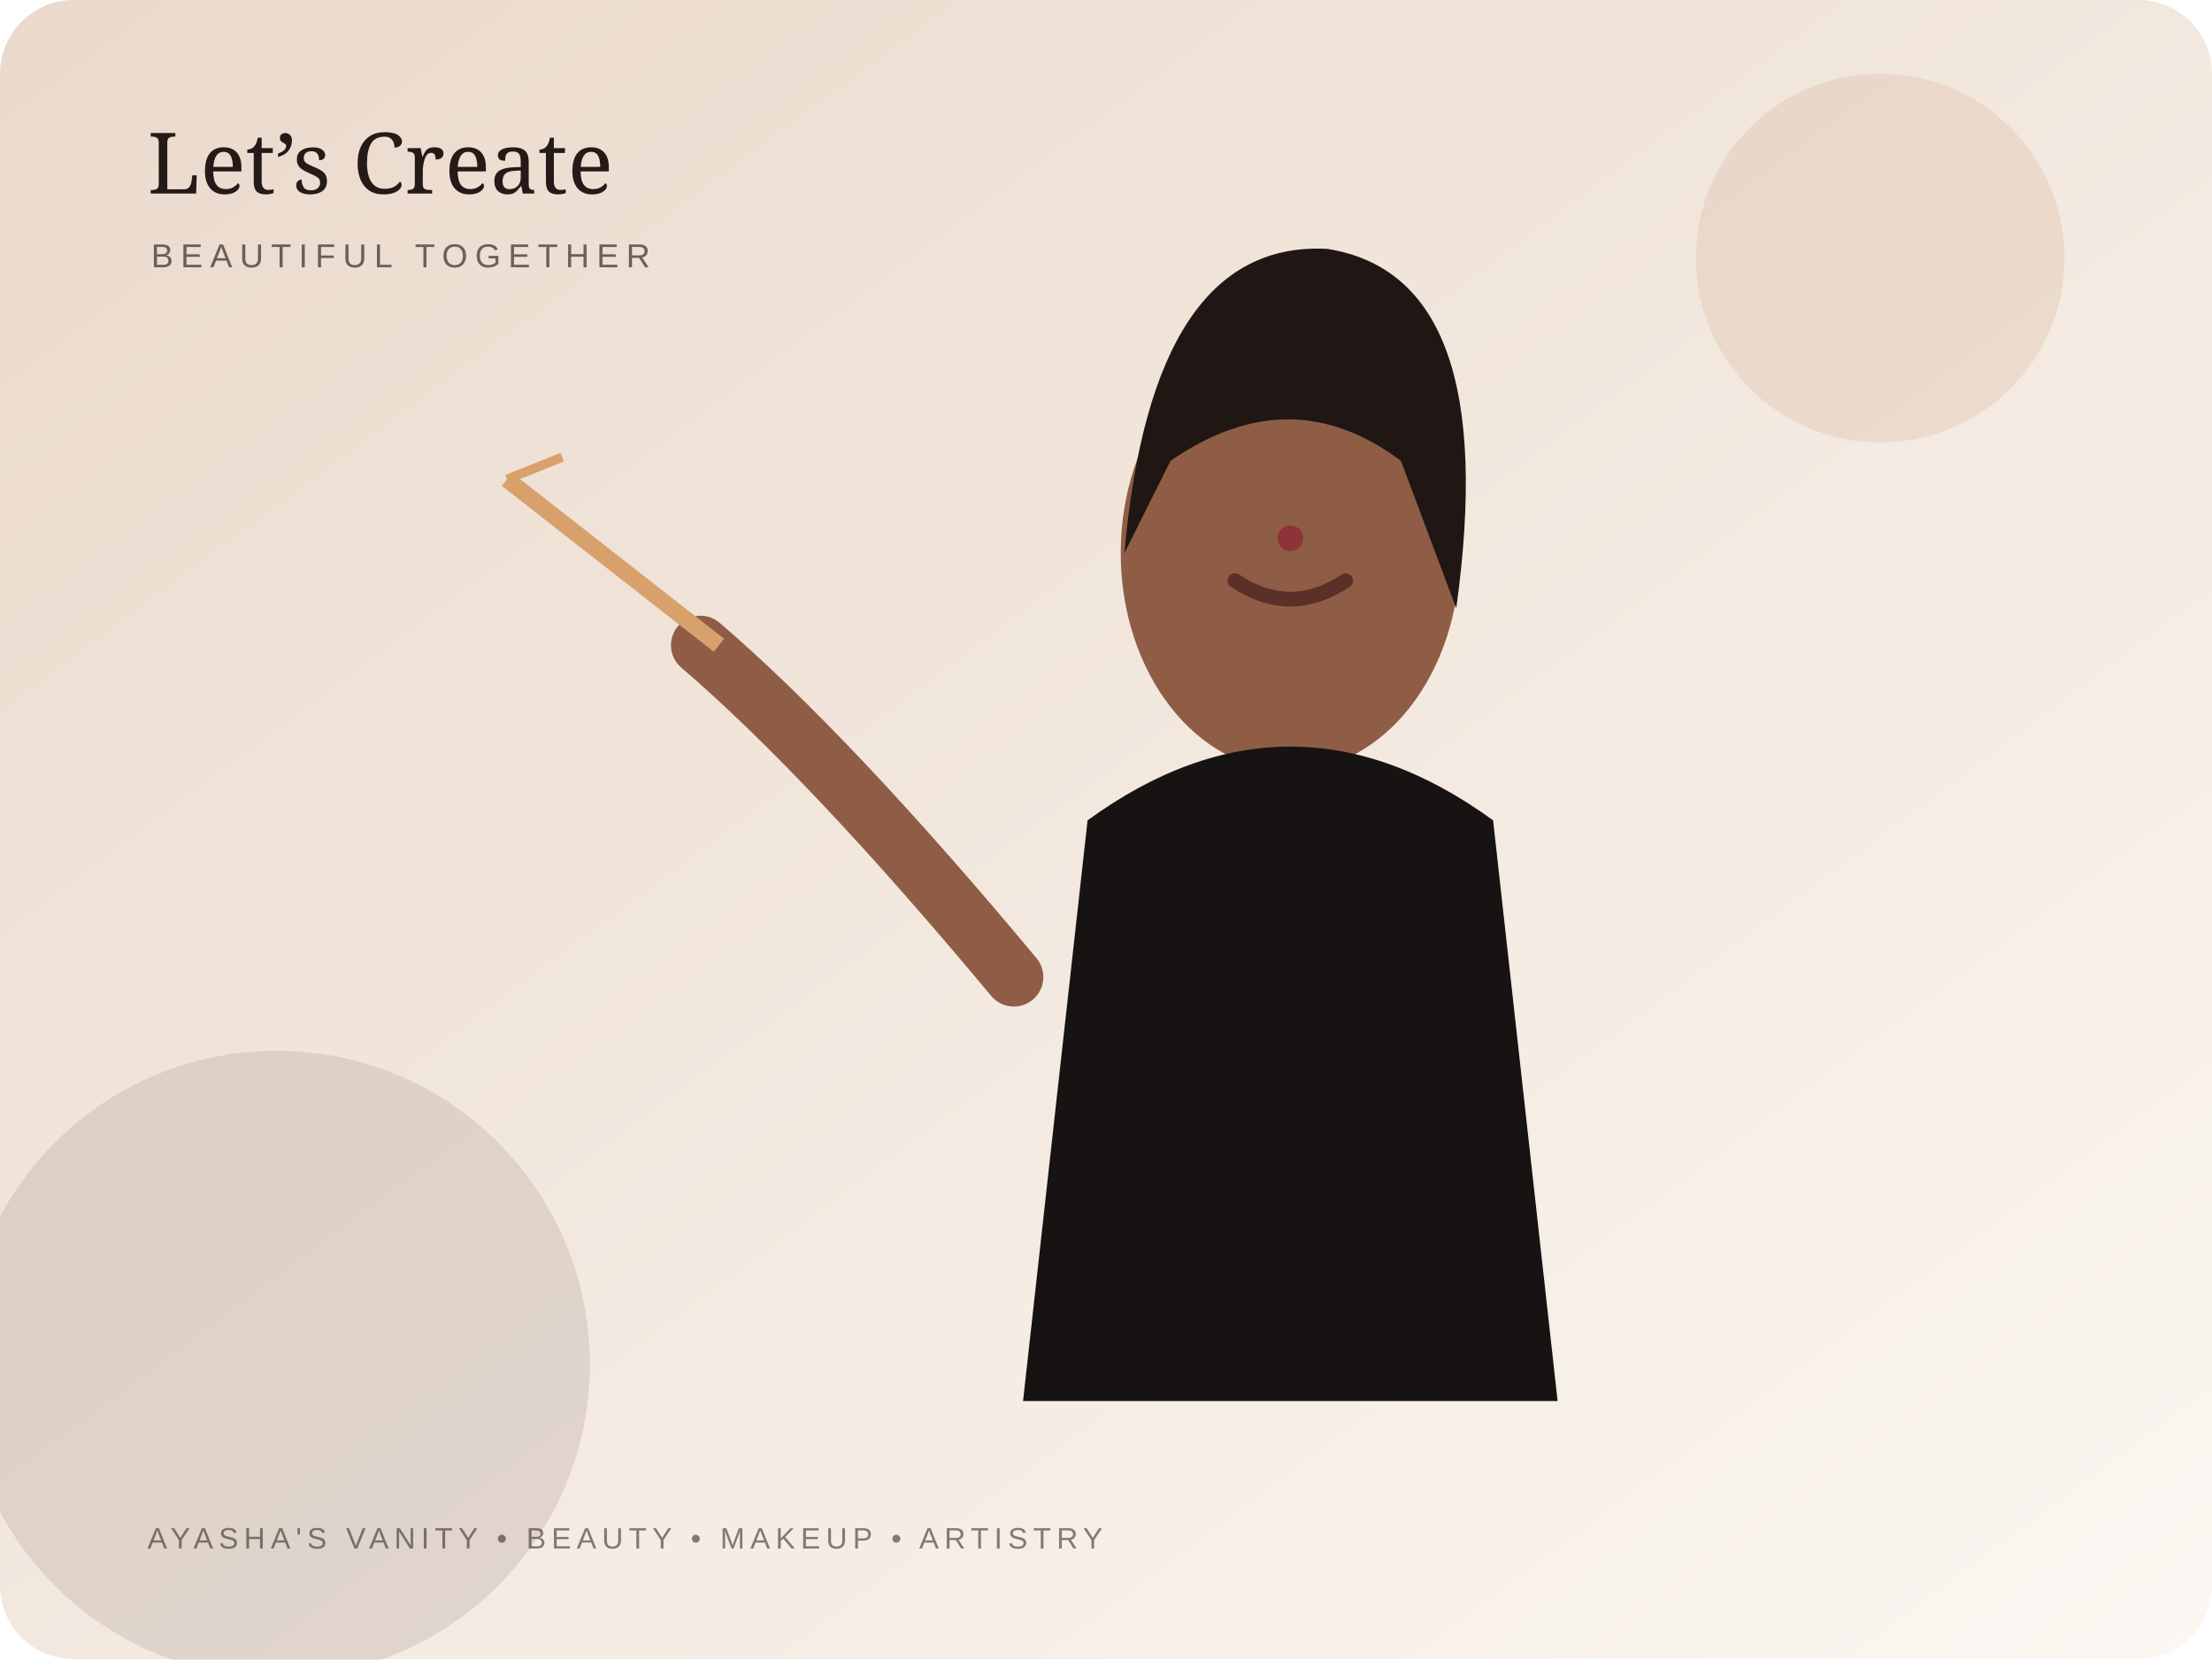
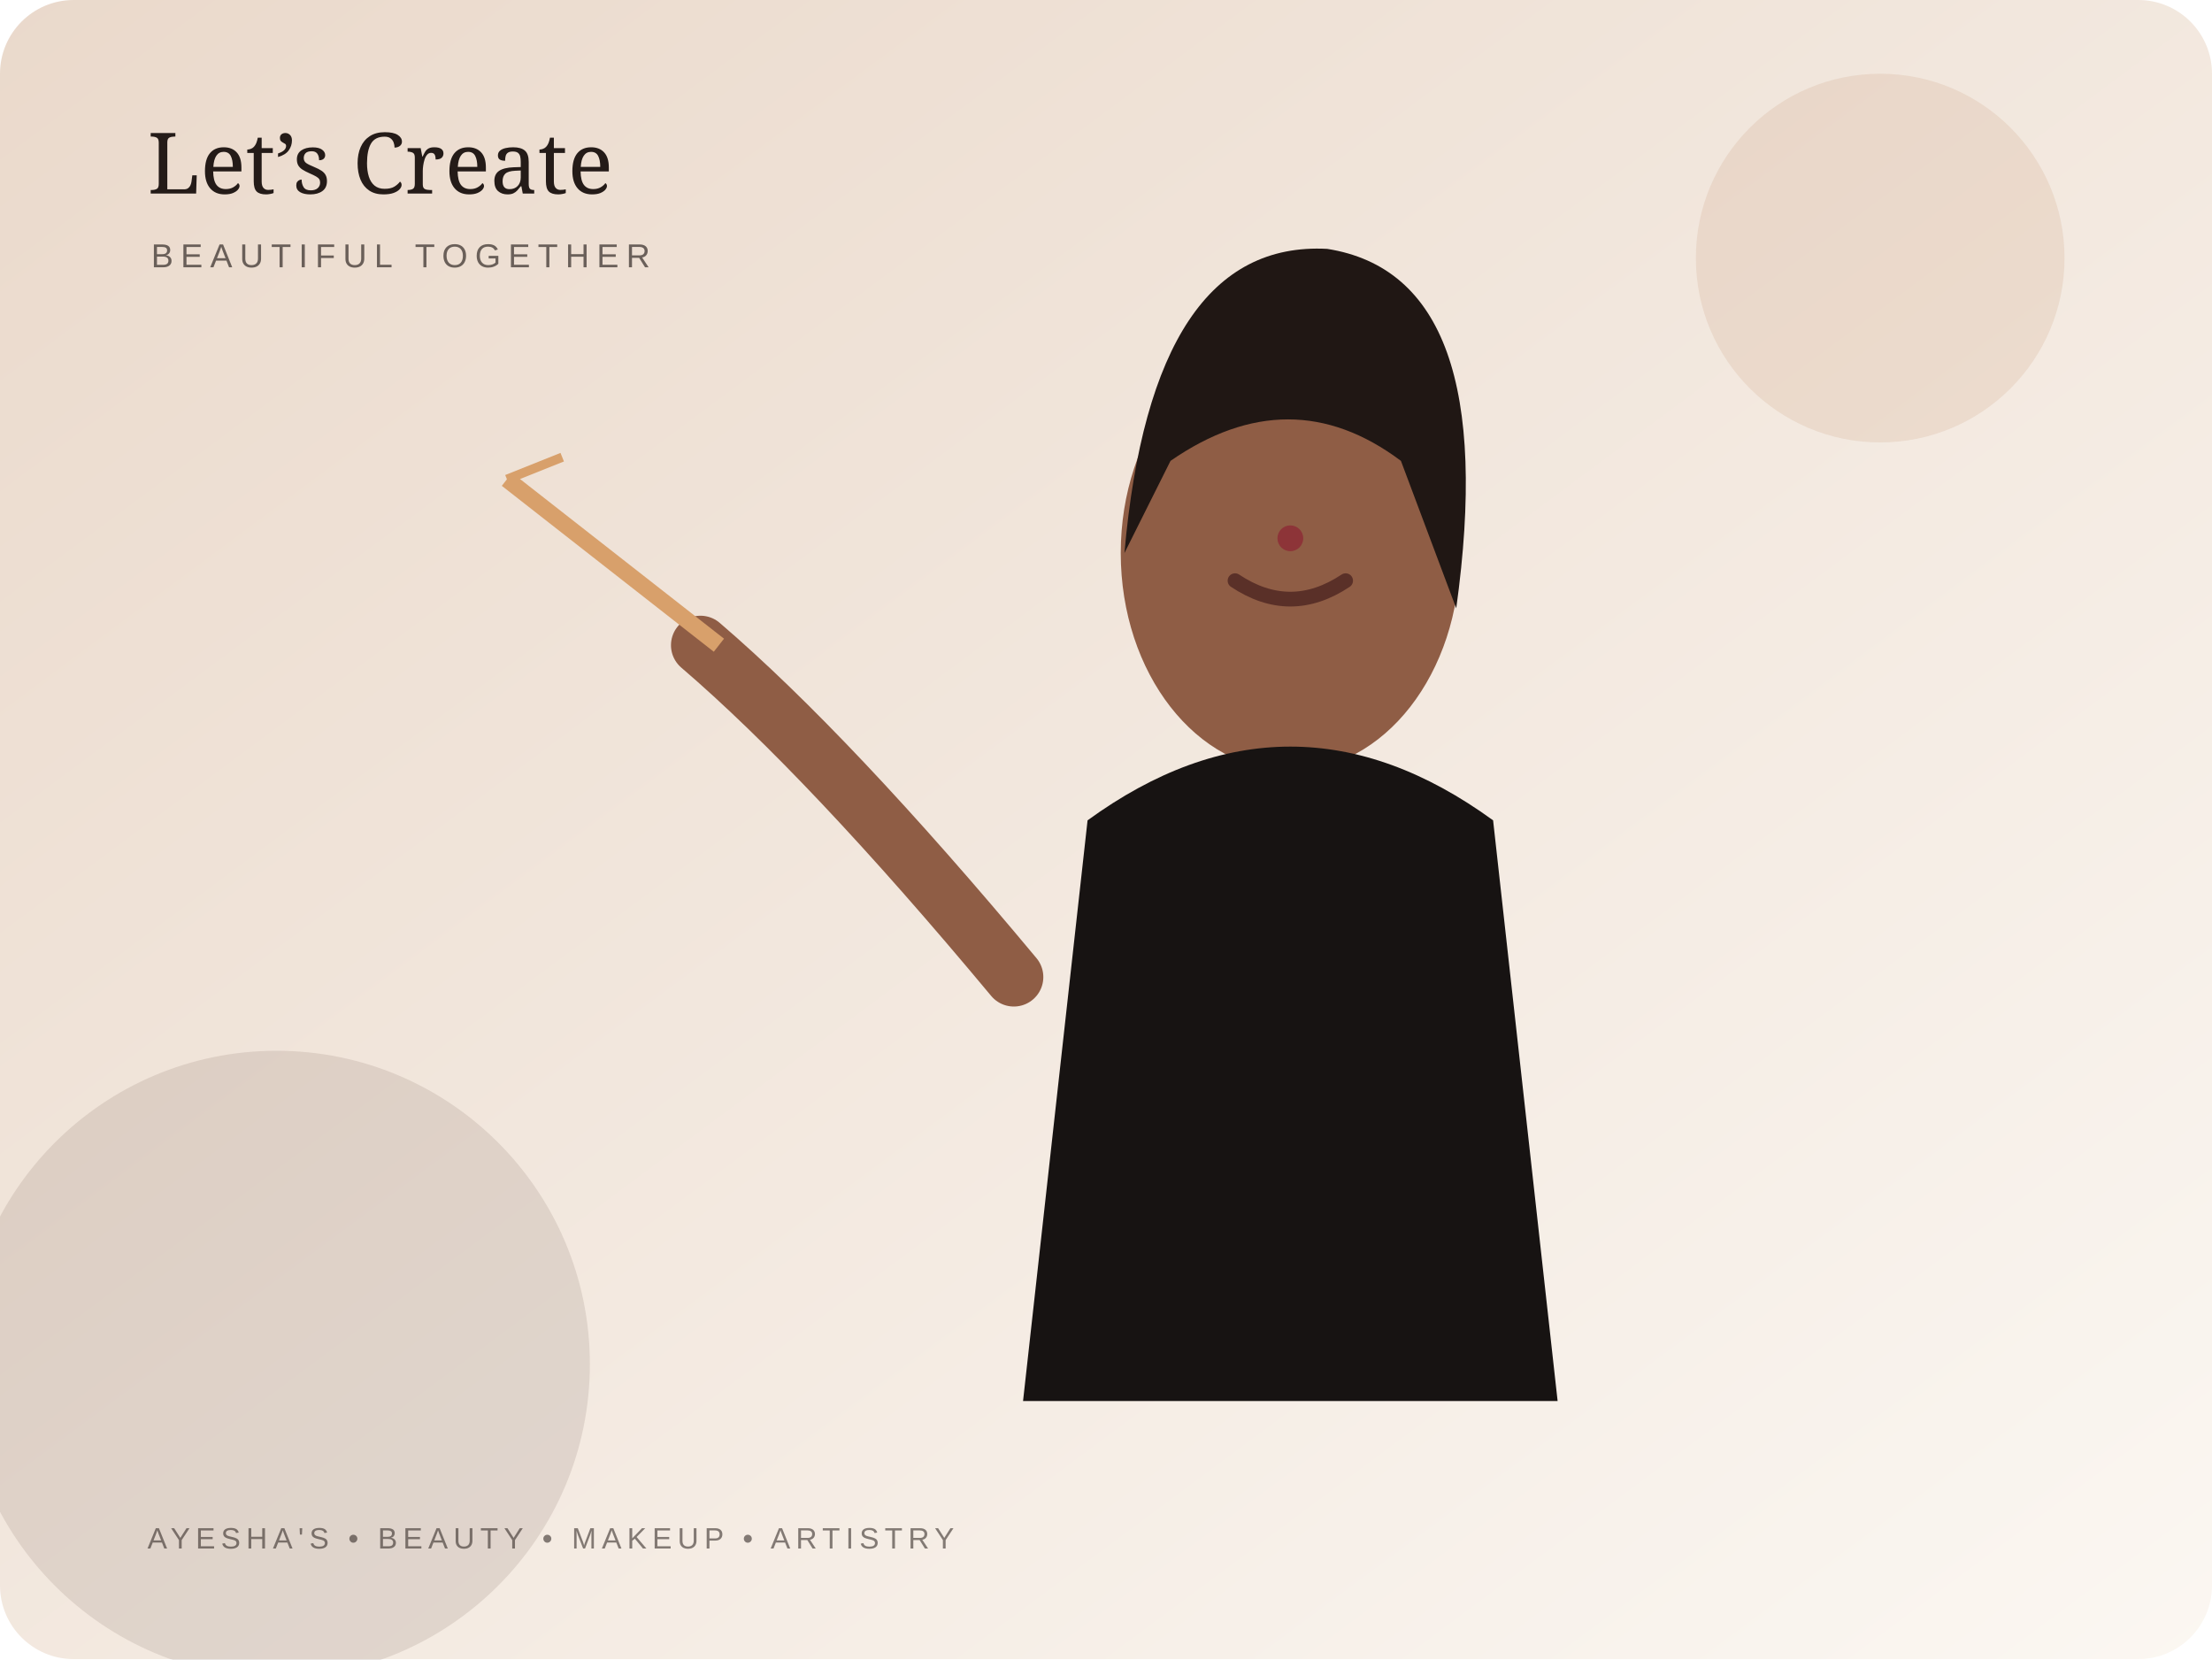
<svg xmlns="http://www.w3.org/2000/svg" width="1200" height="900" viewBox="0 0 1200 900">
  <defs>
    <linearGradient id="g" x1="0" x2="1" y1="0" y2="1">
      <stop stop-color="#ead9cb" />
      <stop offset="1" stop-color="#fbf7f2" />
    </linearGradient>
  </defs>
  <rect width="1200" height="900" rx="40" fill="url(#g)" />
  <circle cx="1020" cy="140" r="100" fill="#b47a50" opacity=".14" />
  <circle cx="150" cy="740" r="170" fill="#4d3027" opacity=".12" />
  <g>
    <ellipse cx="700" cy="300" rx="92" ry="118" fill="#8f5d45" />
    <path d="M610 300 Q625 130 720 135 Q815 150 790 330 L760 250 Q700 205 635 250Z" fill="#201714" />
    <path d="M670 315 Q700 335 730 315" fill="none" stroke="#5a3028" stroke-width="8" stroke-linecap="round" />
    <circle cx="700" cy="292" r="7" fill="#8d3438" />
    <path d="M590 445 Q700 365 810 445 L845 760 L555 760Z" fill="#171312" />
    <path d="M550 530 Q450 410 380 350" stroke="#8f5d45" stroke-width="32" stroke-linecap="round" />
    <path d="M390 350 L275 260" stroke="#d8a06b" stroke-width="9" />
    <path d="M275 260 L305 248" stroke="#d8a06b" stroke-width="5" />
  </g>
  <text x="80" y="105" font-family="Georgia,serif" font-size="46" fill="#241b18">Let’s Create</text>
  <text x="82" y="145" font-family="Arial,sans-serif" font-size="18" letter-spacing="4" fill="#241b18" opacity=".65">BEAUTIFUL TOGETHER</text>
-   <text x="80" y="840" font-family="Arial,sans-serif" font-size="16" letter-spacing="3" fill="#241b18" opacity=".55">AYASHA'S VANITY • BEAUTY • MAKEUP • ARTISTRY</text>
+   <text x="80" y="840" font-family="Arial,sans-serif" font-size="16" letter-spacing="3" fill="#241b18" opacity=".55">AYESHA'S • BEAUTY • MAKEUP • ARTISTRY</text>
</svg>
